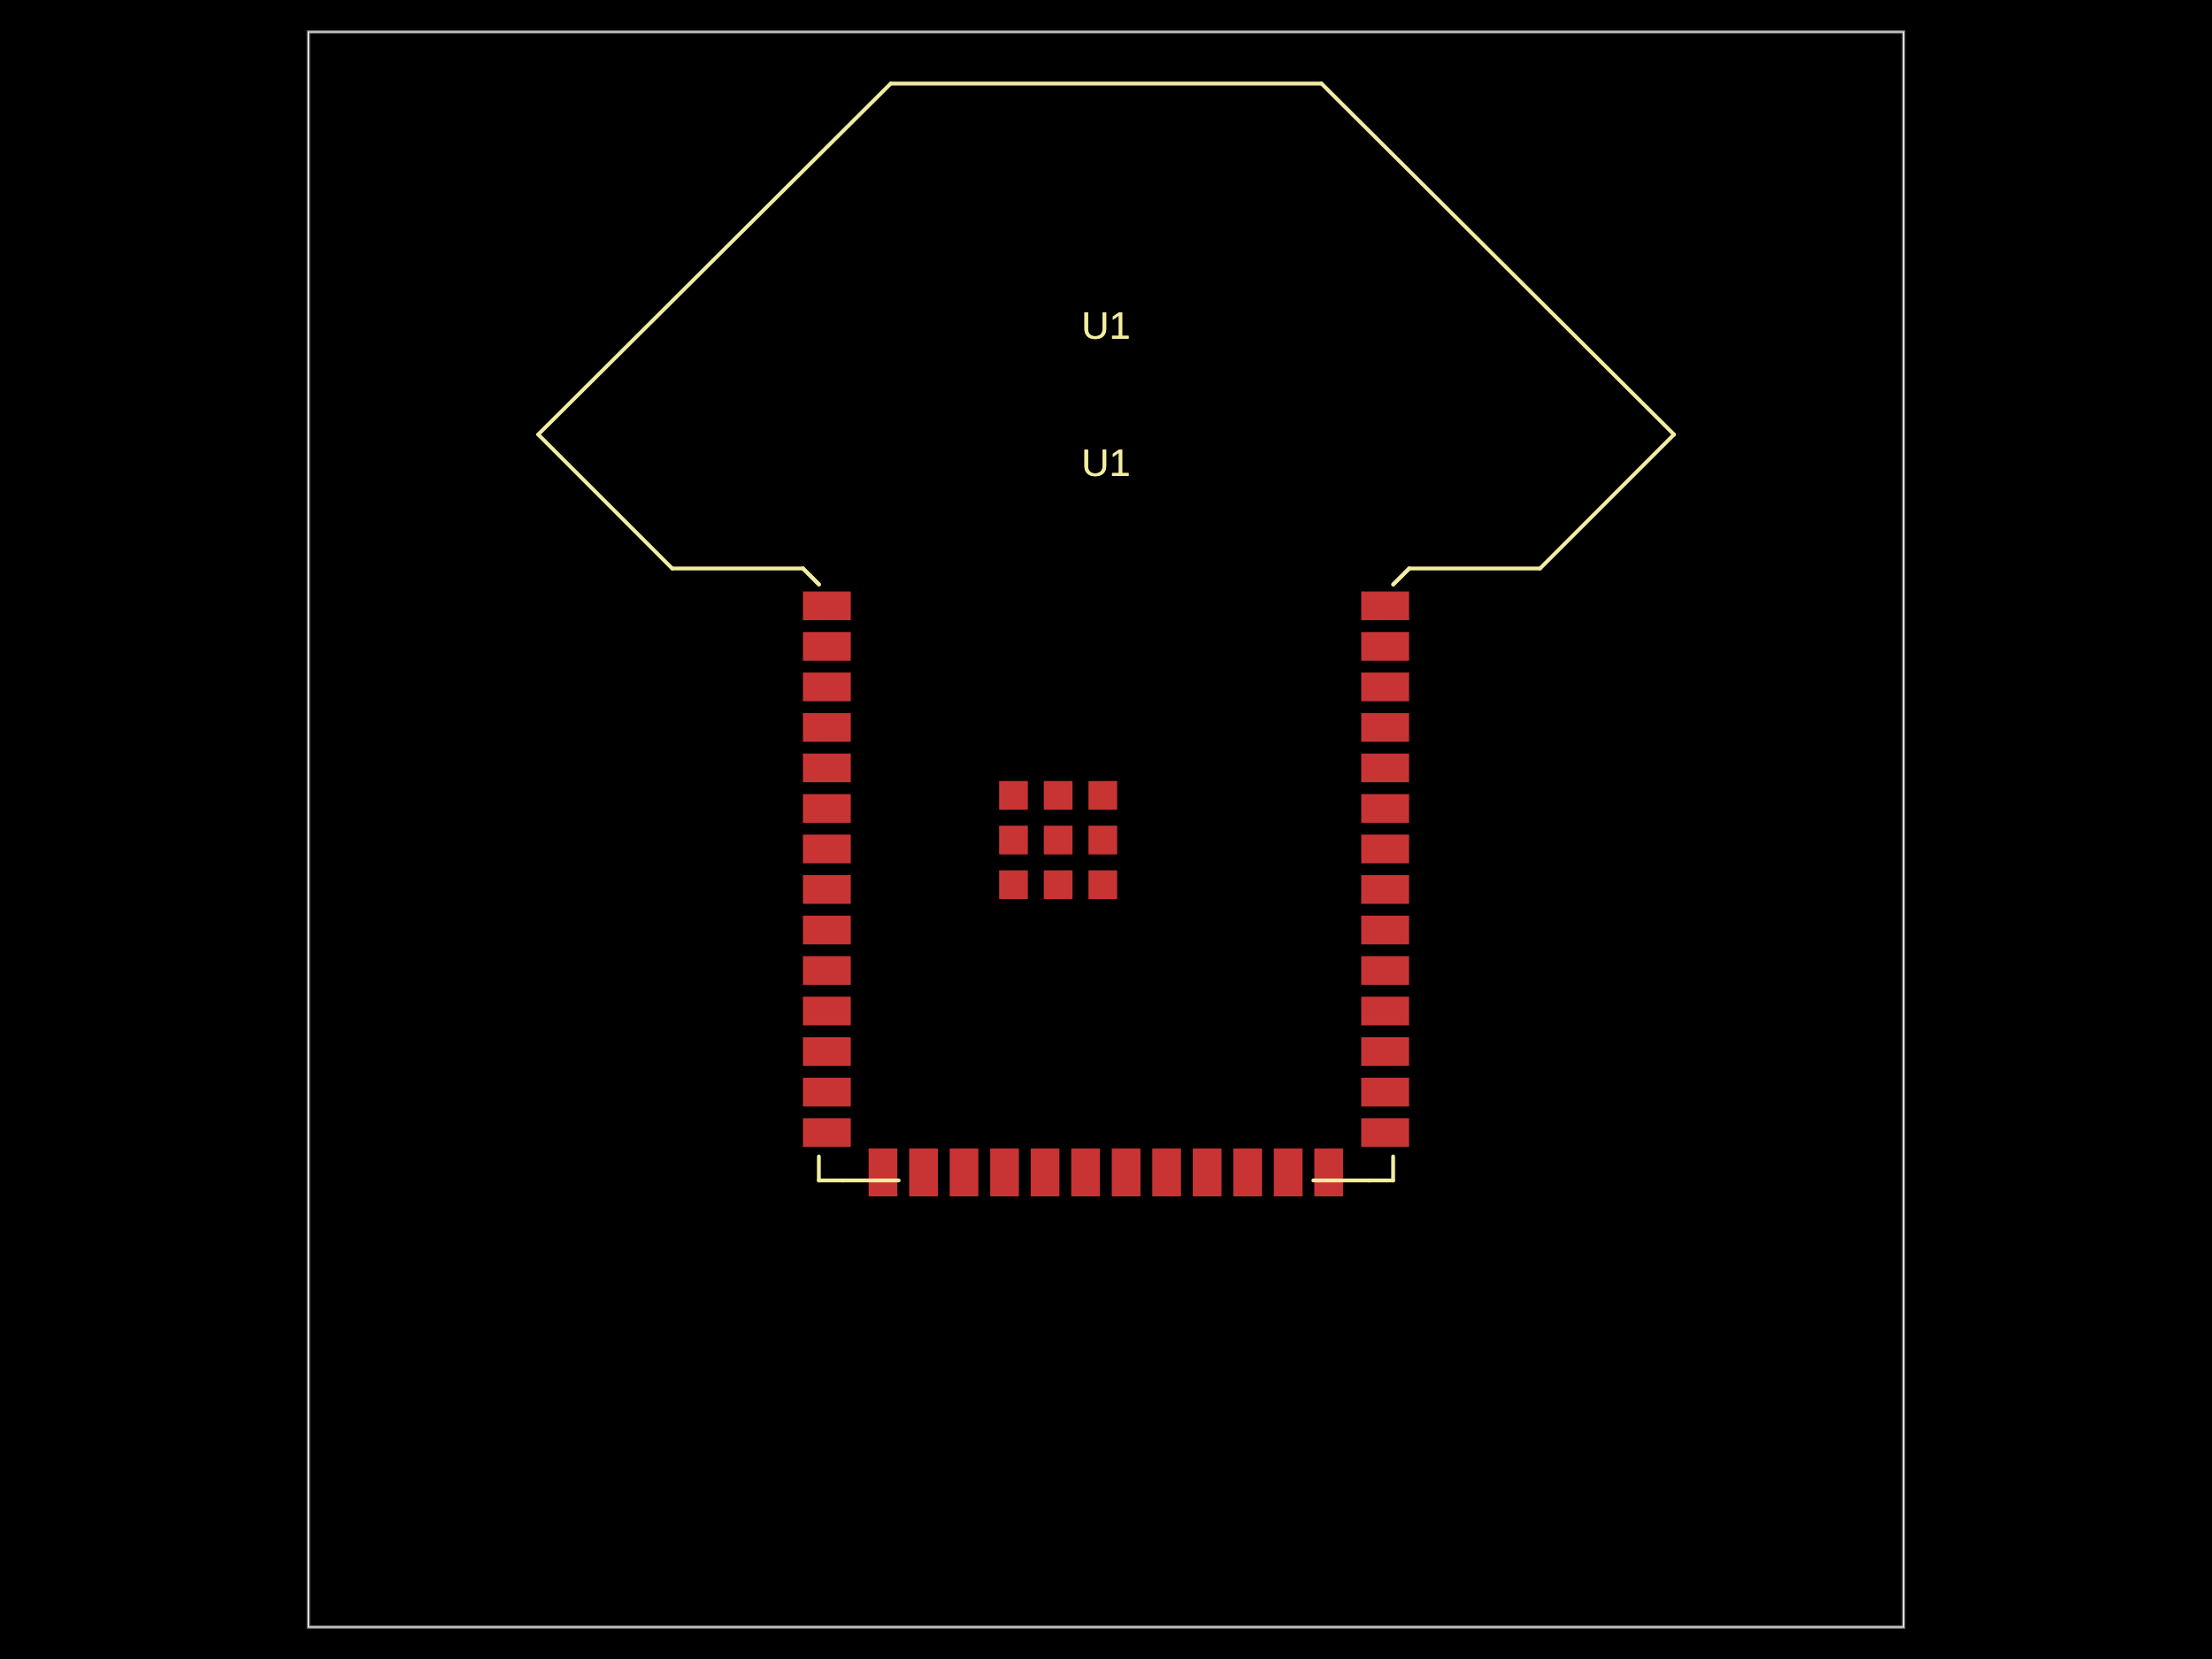
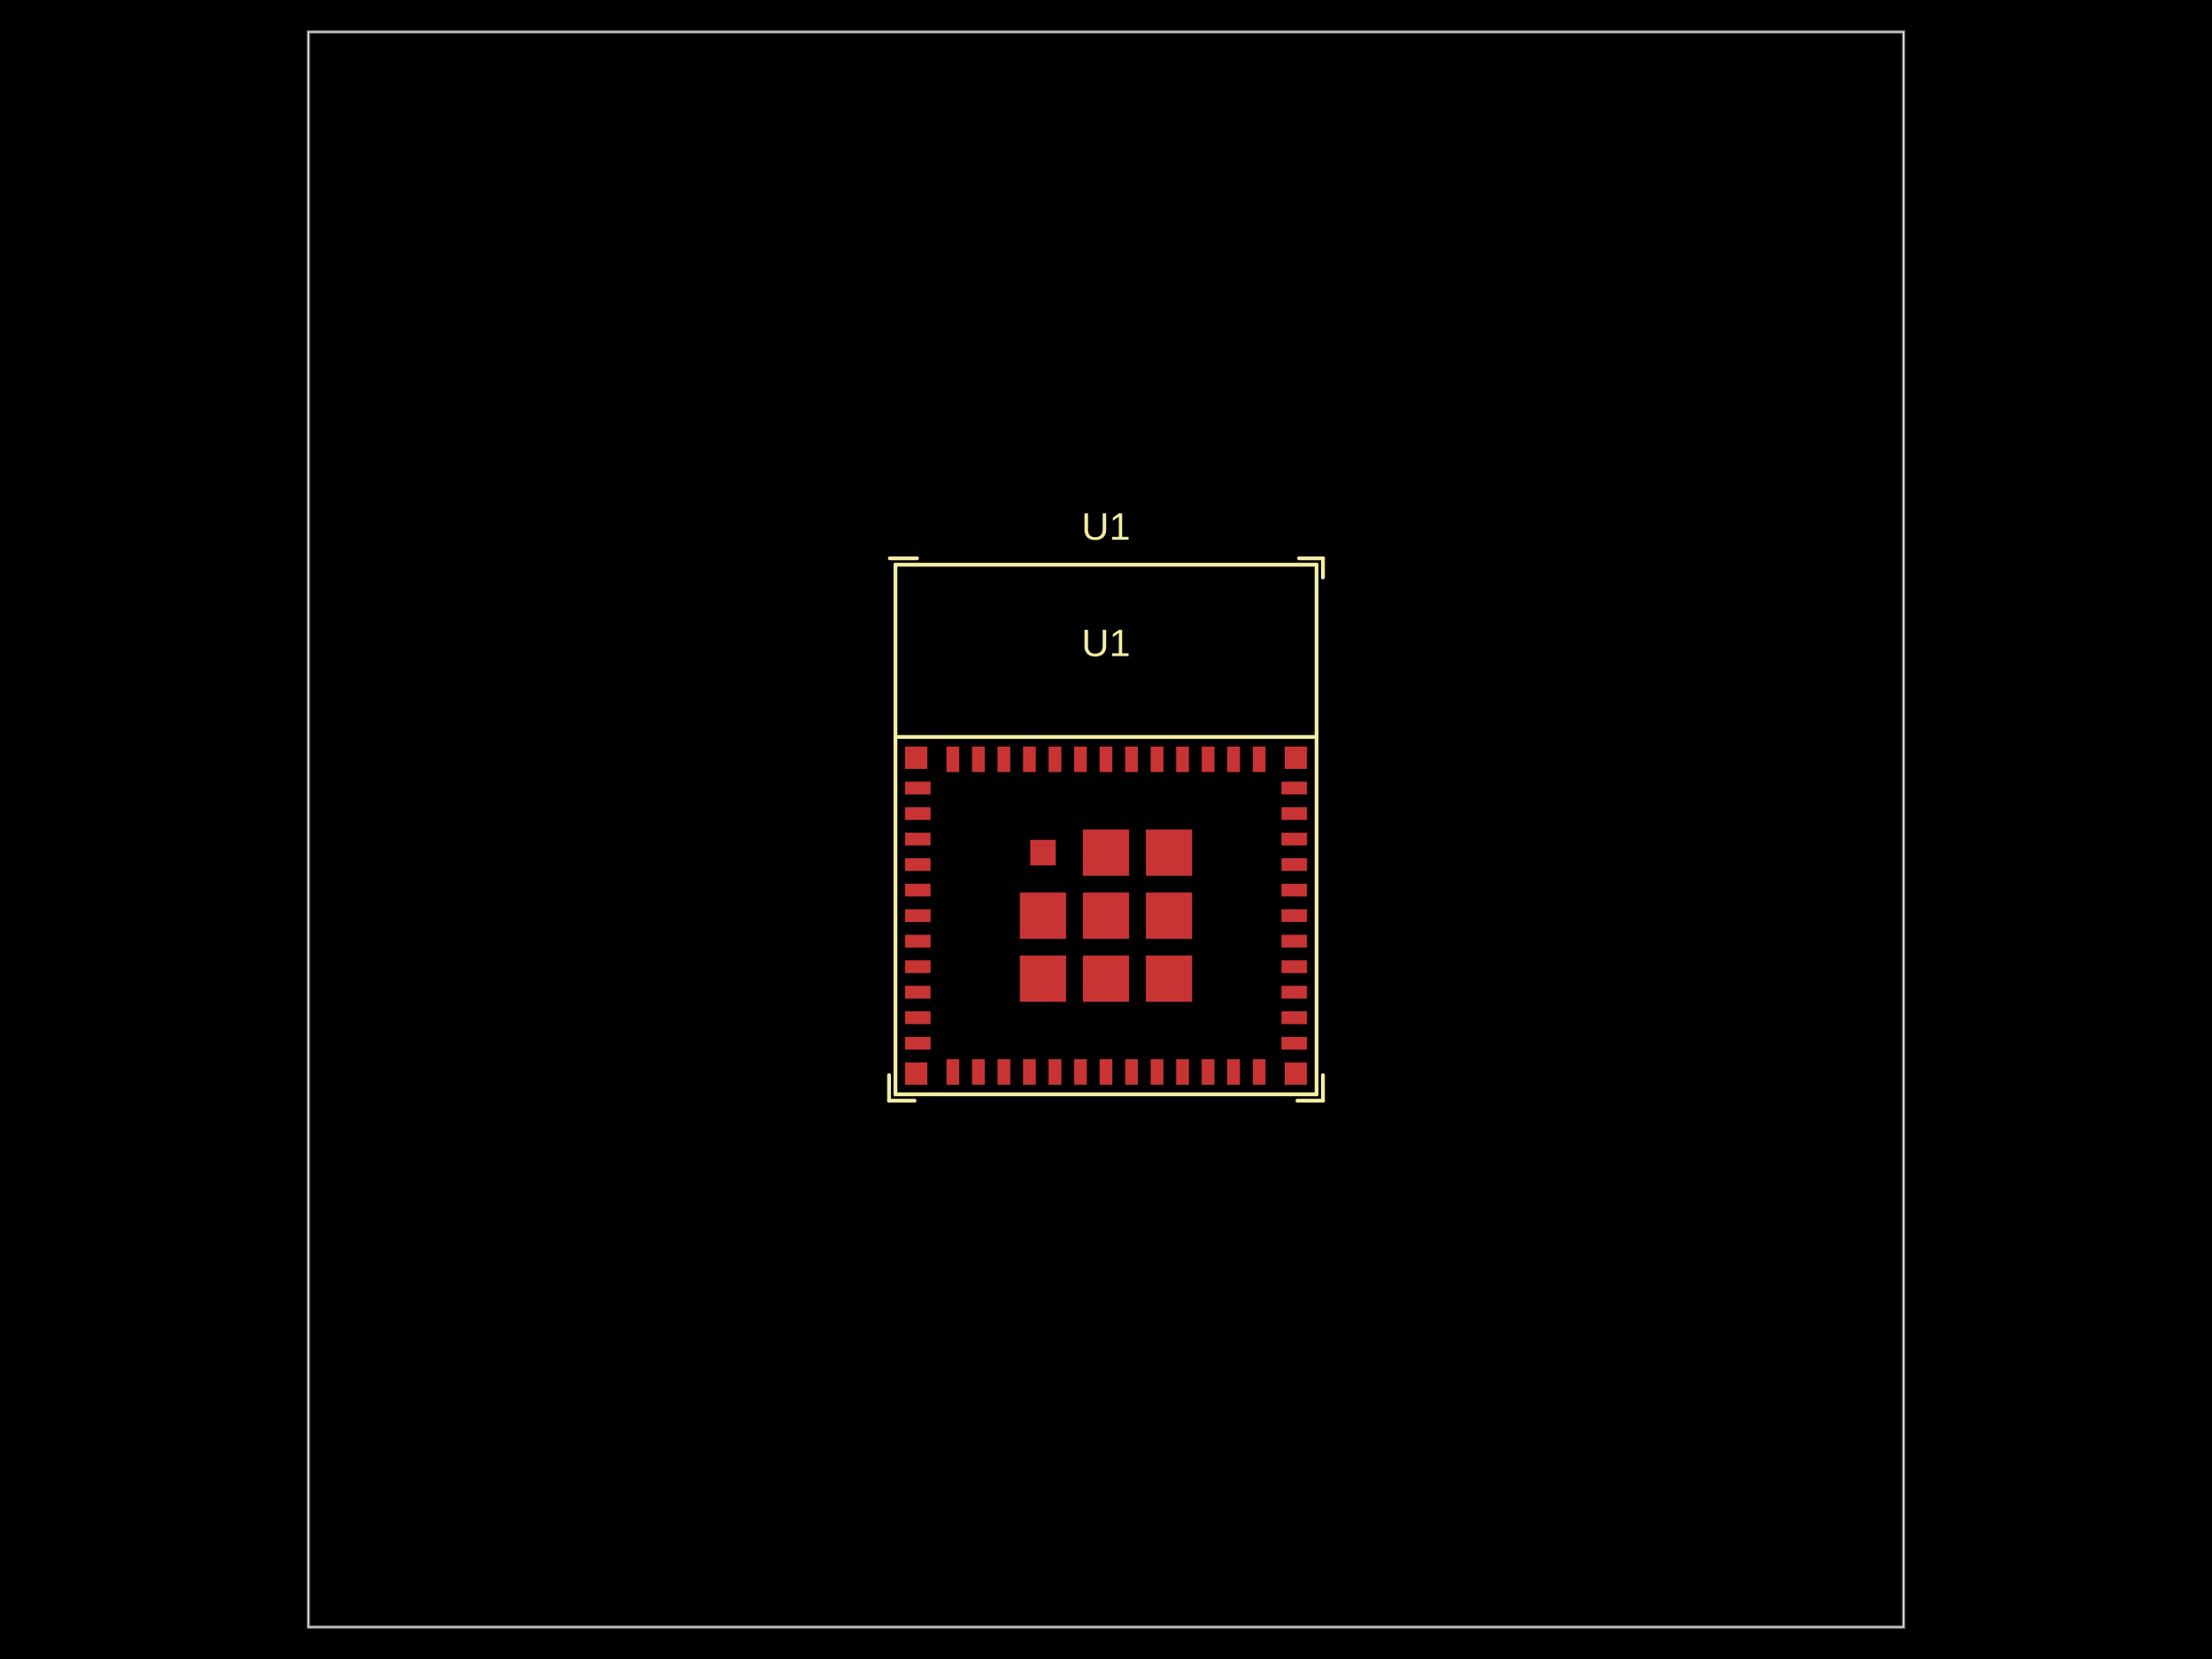
<svg xmlns="http://www.w3.org/2000/svg" width="800" height="600" data-software-used-string="@tscircuit/core@0.0.856">
  <style />
  <rect class="boundary" x="0" y="0" fill="#000" width="800" height="600" data-type="pcb_background" data-pcb-layer="global" />
  <rect class="pcb-boundary" fill="none" stroke="#fff" stroke-width="0.3" x="111.538" y="11.538" width="576.923" height="576.923" data-type="pcb_boundary" data-pcb-layer="global" />
  <path class="pcb-board" d="M 111.538 588.462 L 688.462 588.462 L 688.462 11.538 L 111.538 11.538 Z" fill="none" stroke="rgba(255, 255, 255, 0.5)" stroke-width="1.154" data-type="pcb_board" data-pcb-layer="board" />
-   <rect class="pcb-pad" fill="rgb(200, 52, 52)" x="290.385" y="213.923" width="17.308" height="10.385" data-type="pcb_smtpad" data-pcb-layer="top" />
-   <rect class="pcb-pad" fill="rgb(200, 52, 52)" x="290.385" y="228.577" width="17.308" height="10.385" data-type="pcb_smtpad" data-pcb-layer="top" />
-   <rect class="pcb-pad" fill="rgb(200, 52, 52)" x="290.385" y="243.231" width="17.308" height="10.385" data-type="pcb_smtpad" data-pcb-layer="top" />
-   <rect class="pcb-pad" fill="rgb(200, 52, 52)" x="290.385" y="257.885" width="17.308" height="10.385" data-type="pcb_smtpad" data-pcb-layer="top" />
-   <rect class="pcb-pad" fill="rgb(200, 52, 52)" x="290.385" y="272.538" width="17.308" height="10.385" data-type="pcb_smtpad" data-pcb-layer="top" />
-   <rect class="pcb-pad" fill="rgb(200, 52, 52)" x="290.385" y="287.192" width="17.308" height="10.385" data-type="pcb_smtpad" data-pcb-layer="top" />
-   <rect class="pcb-pad" fill="rgb(200, 52, 52)" x="290.385" y="301.846" width="17.308" height="10.385" data-type="pcb_smtpad" data-pcb-layer="top" />
-   <rect class="pcb-pad" fill="rgb(200, 52, 52)" x="290.385" y="316.5" width="17.308" height="10.385" data-type="pcb_smtpad" data-pcb-layer="top" />
-   <rect class="pcb-pad" fill="rgb(200, 52, 52)" x="290.385" y="331.154" width="17.308" height="10.385" data-type="pcb_smtpad" data-pcb-layer="top" />
-   <rect class="pcb-pad" fill="rgb(200, 52, 52)" x="290.385" y="345.808" width="17.308" height="10.385" data-type="pcb_smtpad" data-pcb-layer="top" />
-   <rect class="pcb-pad" fill="rgb(200, 52, 52)" x="290.385" y="360.462" width="17.308" height="10.385" data-type="pcb_smtpad" data-pcb-layer="top" />
-   <rect class="pcb-pad" fill="rgb(200, 52, 52)" x="290.385" y="375.115" width="17.308" height="10.385" data-type="pcb_smtpad" data-pcb-layer="top" />
-   <rect class="pcb-pad" fill="rgb(200, 52, 52)" x="290.385" y="389.769" width="17.308" height="10.385" data-type="pcb_smtpad" data-pcb-layer="top" />
-   <rect class="pcb-pad" fill="rgb(200, 52, 52)" x="290.385" y="404.423" width="17.308" height="10.385" data-type="pcb_smtpad" data-pcb-layer="top" />
-   <rect class="pcb-pad" fill="rgb(200, 52, 52)" x="314.154" y="415.385" width="10.385" height="17.308" data-type="pcb_smtpad" data-pcb-layer="top" />
-   <rect class="pcb-pad" fill="rgb(200, 52, 52)" x="328.808" y="415.385" width="10.385" height="17.308" data-type="pcb_smtpad" data-pcb-layer="top" />
-   <rect class="pcb-pad" fill="rgb(200, 52, 52)" x="343.462" y="415.385" width="10.385" height="17.308" data-type="pcb_smtpad" data-pcb-layer="top" />
-   <rect class="pcb-pad" fill="rgb(200, 52, 52)" x="358.115" y="415.385" width="10.385" height="17.308" data-type="pcb_smtpad" data-pcb-layer="top" />
-   <rect class="pcb-pad" fill="rgb(200, 52, 52)" x="372.769" y="415.385" width="10.385" height="17.308" data-type="pcb_smtpad" data-pcb-layer="top" />
-   <rect class="pcb-pad" fill="rgb(200, 52, 52)" x="387.423" y="415.385" width="10.385" height="17.308" data-type="pcb_smtpad" data-pcb-layer="top" />
-   <rect class="pcb-pad" fill="rgb(200, 52, 52)" x="402.077" y="415.385" width="10.385" height="17.308" data-type="pcb_smtpad" data-pcb-layer="top" />
-   <rect class="pcb-pad" fill="rgb(200, 52, 52)" x="416.731" y="415.385" width="10.385" height="17.308" data-type="pcb_smtpad" data-pcb-layer="top" />
-   <rect class="pcb-pad" fill="rgb(200, 52, 52)" x="431.385" y="415.385" width="10.385" height="17.308" data-type="pcb_smtpad" data-pcb-layer="top" />
-   <rect class="pcb-pad" fill="rgb(200, 52, 52)" x="446.038" y="415.385" width="10.385" height="17.308" data-type="pcb_smtpad" data-pcb-layer="top" />
-   <rect class="pcb-pad" fill="rgb(200, 52, 52)" x="460.692" y="415.385" width="10.385" height="17.308" data-type="pcb_smtpad" data-pcb-layer="top" />
-   <rect class="pcb-pad" fill="rgb(200, 52, 52)" x="475.346" y="415.385" width="10.385" height="17.308" data-type="pcb_smtpad" data-pcb-layer="top" />
-   <rect class="pcb-pad" fill="rgb(200, 52, 52)" x="492.308" y="404.423" width="17.308" height="10.385" data-type="pcb_smtpad" data-pcb-layer="top" />
-   <rect class="pcb-pad" fill="rgb(200, 52, 52)" x="492.308" y="389.769" width="17.308" height="10.385" data-type="pcb_smtpad" data-pcb-layer="top" />
-   <rect class="pcb-pad" fill="rgb(200, 52, 52)" x="492.308" y="375.115" width="17.308" height="10.385" data-type="pcb_smtpad" data-pcb-layer="top" />
-   <rect class="pcb-pad" fill="rgb(200, 52, 52)" x="492.308" y="360.462" width="17.308" height="10.385" data-type="pcb_smtpad" data-pcb-layer="top" />
-   <rect class="pcb-pad" fill="rgb(200, 52, 52)" x="492.308" y="345.808" width="17.308" height="10.385" data-type="pcb_smtpad" data-pcb-layer="top" />
-   <rect class="pcb-pad" fill="rgb(200, 52, 52)" x="492.308" y="331.154" width="17.308" height="10.385" data-type="pcb_smtpad" data-pcb-layer="top" />
-   <rect class="pcb-pad" fill="rgb(200, 52, 52)" x="492.308" y="316.5" width="17.308" height="10.385" data-type="pcb_smtpad" data-pcb-layer="top" />
-   <rect class="pcb-pad" fill="rgb(200, 52, 52)" x="492.308" y="301.846" width="17.308" height="10.385" data-type="pcb_smtpad" data-pcb-layer="top" />
-   <rect class="pcb-pad" fill="rgb(200, 52, 52)" x="492.308" y="287.192" width="17.308" height="10.385" data-type="pcb_smtpad" data-pcb-layer="top" />
-   <rect class="pcb-pad" fill="rgb(200, 52, 52)" x="492.308" y="272.538" width="17.308" height="10.385" data-type="pcb_smtpad" data-pcb-layer="top" />
-   <rect class="pcb-pad" fill="rgb(200, 52, 52)" x="492.308" y="257.885" width="17.308" height="10.385" data-type="pcb_smtpad" data-pcb-layer="top" />
-   <rect class="pcb-pad" fill="rgb(200, 52, 52)" x="492.308" y="243.231" width="17.308" height="10.385" data-type="pcb_smtpad" data-pcb-layer="top" />
-   <rect class="pcb-pad" fill="rgb(200, 52, 52)" x="492.308" y="228.577" width="17.308" height="10.385" data-type="pcb_smtpad" data-pcb-layer="top" />
-   <rect class="pcb-pad" fill="rgb(200, 52, 52)" x="492.308" y="213.923" width="17.308" height="10.385" data-type="pcb_smtpad" data-pcb-layer="top" />
-   <rect class="pcb-pad" fill="rgb(200, 52, 52)" x="361.346" y="282.462" width="10.385" height="10.385" data-type="pcb_smtpad" data-pcb-layer="top" />
-   <rect class="pcb-pad" fill="rgb(200, 52, 52)" x="361.346" y="298.615" width="10.385" height="10.385" data-type="pcb_smtpad" data-pcb-layer="top" />
-   <rect class="pcb-pad" fill="rgb(200, 52, 52)" x="361.346" y="314.769" width="10.385" height="10.385" data-type="pcb_smtpad" data-pcb-layer="top" />
-   <rect class="pcb-pad" fill="rgb(200, 52, 52)" x="377.5" y="282.462" width="10.385" height="10.385" data-type="pcb_smtpad" data-pcb-layer="top" />
-   <rect class="pcb-pad" fill="rgb(200, 52, 52)" x="377.5" y="298.615" width="10.385" height="10.385" data-type="pcb_smtpad" data-pcb-layer="top" />
-   <rect class="pcb-pad" fill="rgb(200, 52, 52)" x="377.5" y="314.769" width="10.385" height="10.385" data-type="pcb_smtpad" data-pcb-layer="top" />
-   <rect class="pcb-pad" fill="rgb(200, 52, 52)" x="393.654" y="282.462" width="10.385" height="10.385" data-type="pcb_smtpad" data-pcb-layer="top" />
-   <rect class="pcb-pad" fill="rgb(200, 52, 52)" x="393.654" y="298.615" width="10.385" height="10.385" data-type="pcb_smtpad" data-pcb-layer="top" />
-   <rect class="pcb-pad" fill="rgb(200, 52, 52)" x="393.654" y="314.769" width="10.385" height="10.385" data-type="pcb_smtpad" data-pcb-layer="top" />
-   <path class="pcb-silkscreen pcb-silkscreen-top" d="M 194.653 157.14 L 243.115 205.602" fill="none" stroke="#f2eda1" stroke-width="1.385" stroke-linecap="round" stroke-linejoin="round" data-pcb-component-id="pcb_component_0" data-pcb-silkscreen-path-id="pcb_silkscreen_path_0" data-type="pcb_silkscreen_path" data-pcb-layer="top" />
-   <path class="pcb-silkscreen pcb-silkscreen-top" d="M 243.115 205.602 L 290.423 205.602" fill="none" stroke="#f2eda1" stroke-width="1.385" stroke-linecap="round" stroke-linejoin="round" data-pcb-component-id="pcb_component_0" data-pcb-silkscreen-path-id="pcb_silkscreen_path_1" data-type="pcb_silkscreen_path" data-pcb-layer="top" />
-   <path class="pcb-silkscreen pcb-silkscreen-top" d="M 296.154 418.269 L 296.154 426.923" fill="none" stroke="#f2eda1" stroke-width="1.385" stroke-linecap="round" stroke-linejoin="round" data-pcb-component-id="pcb_component_0" data-pcb-silkscreen-path-id="pcb_silkscreen_path_2" data-type="pcb_silkscreen_path" data-pcb-layer="top" />
-   <path class="pcb-silkscreen pcb-silkscreen-top" d="M 296.154 426.923 L 304.808 426.923" fill="none" stroke="#f2eda1" stroke-width="1.385" stroke-linecap="round" stroke-linejoin="round" data-pcb-component-id="pcb_component_0" data-pcb-silkscreen-path-id="pcb_silkscreen_path_3" data-type="pcb_silkscreen_path" data-pcb-layer="top" />
-   <path class="pcb-silkscreen pcb-silkscreen-top" d="M 304.808 426.923 L 325 426.923" fill="none" stroke="#f2eda1" stroke-width="1.385" stroke-linecap="round" stroke-linejoin="round" data-pcb-component-id="pcb_component_0" data-pcb-silkscreen-path-id="pcb_silkscreen_path_4" data-type="pcb_silkscreen_path" data-pcb-layer="top" />
-   <path class="pcb-silkscreen pcb-silkscreen-top" d="M 322.153 30.217 L 194.653 157.14" fill="none" stroke="#f2eda1" stroke-width="1.385" stroke-linecap="round" stroke-linejoin="round" data-pcb-component-id="pcb_component_0" data-pcb-silkscreen-path-id="pcb_silkscreen_path_5" data-type="pcb_silkscreen_path" data-pcb-layer="top" />
-   <path class="pcb-silkscreen pcb-silkscreen-top" d="M 322.153 30.217 L 477.923 30.217" fill="none" stroke="#f2eda1" stroke-width="1.385" stroke-linecap="round" stroke-linejoin="round" data-pcb-component-id="pcb_component_0" data-pcb-silkscreen-path-id="pcb_silkscreen_path_6" data-type="pcb_silkscreen_path" data-pcb-layer="top" />
-   <path class="pcb-silkscreen pcb-silkscreen-top" d="M 495.192 426.923 L 475 426.923" fill="none" stroke="#f2eda1" stroke-width="1.385" stroke-linecap="round" stroke-linejoin="round" data-pcb-component-id="pcb_component_0" data-pcb-silkscreen-path-id="pcb_silkscreen_path_7" data-type="pcb_silkscreen_path" data-pcb-layer="top" />
-   <path class="pcb-silkscreen pcb-silkscreen-top" d="M 503.846 418.269 L 503.846 426.923" fill="none" stroke="#f2eda1" stroke-width="1.385" stroke-linecap="round" stroke-linejoin="round" data-pcb-component-id="pcb_component_0" data-pcb-silkscreen-path-id="pcb_silkscreen_path_8" data-type="pcb_silkscreen_path" data-pcb-layer="top" />
-   <path class="pcb-silkscreen pcb-silkscreen-top" d="M 503.846 426.923 L 495.192 426.923" fill="none" stroke="#f2eda1" stroke-width="1.385" stroke-linecap="round" stroke-linejoin="round" data-pcb-component-id="pcb_component_0" data-pcb-silkscreen-path-id="pcb_silkscreen_path_9" data-type="pcb_silkscreen_path" data-pcb-layer="top" />
-   <path class="pcb-silkscreen pcb-silkscreen-top" d="M 509.653 205.602 L 556.961 205.602" fill="none" stroke="#f2eda1" stroke-width="1.385" stroke-linecap="round" stroke-linejoin="round" data-pcb-component-id="pcb_component_0" data-pcb-silkscreen-path-id="pcb_silkscreen_path_10" data-type="pcb_silkscreen_path" data-pcb-layer="top" />
-   <path class="pcb-silkscreen pcb-silkscreen-top" d="M 556.961 205.602 L 605.423 157.14" fill="none" stroke="#f2eda1" stroke-width="1.385" stroke-linecap="round" stroke-linejoin="round" data-pcb-component-id="pcb_component_0" data-pcb-silkscreen-path-id="pcb_silkscreen_path_11" data-type="pcb_silkscreen_path" data-pcb-layer="top" />
-   <path class="pcb-silkscreen pcb-silkscreen-top" d="M 605.423 157.14 L 477.923 30.217" fill="none" stroke="#f2eda1" stroke-width="1.385" stroke-linecap="round" stroke-linejoin="round" data-pcb-component-id="pcb_component_0" data-pcb-silkscreen-path-id="pcb_silkscreen_path_12" data-type="pcb_silkscreen_path" data-pcb-layer="top" />
-   <path class="pcb-silkscreen pcb-silkscreen-top" d="M 290.423 205.602 L 296.192 211.371" fill="none" stroke="#f2eda1" stroke-width="1.385" stroke-linecap="round" stroke-linejoin="round" data-pcb-component-id="pcb_component_0" data-pcb-silkscreen-path-id="pcb_silkscreen_path_13" data-type="pcb_silkscreen_path" data-pcb-layer="top" />
-   <path class="pcb-silkscreen pcb-silkscreen-top" d="M 503.884 211.371 L 509.653 205.602" fill="none" stroke="#f2eda1" stroke-width="1.385" stroke-linecap="round" stroke-linejoin="round" data-pcb-component-id="pcb_component_0" data-pcb-silkscreen-path-id="pcb_silkscreen_path_14" data-type="pcb_silkscreen_path" data-pcb-layer="top" />
-   <path class="pcb-silkscreen pcb-silkscreen-top" d="M 290.423 205.602 L 296.192 211.371" fill="none" stroke="#f2eda1" stroke-width="1.385" stroke-linecap="round" stroke-linejoin="round" data-pcb-component-id="pcb_component_0" data-pcb-silkscreen-path-id="pcb_silkscreen_path_15" data-type="pcb_silkscreen_path" data-pcb-layer="top" />
-   <path class="pcb-silkscreen pcb-silkscreen-top" d="M 503.884 211.371 L 509.653 205.602" fill="none" stroke="#f2eda1" stroke-width="1.385" stroke-linecap="round" stroke-linejoin="round" data-pcb-component-id="pcb_component_0" data-pcb-silkscreen-path-id="pcb_silkscreen_path_16" data-type="pcb_silkscreen_path" data-pcb-layer="top" />
-   <text x="0" y="0" dx="0" dy="0" fill="#f2eda1" font-family="Arial, sans-serif" font-size="13.846" text-anchor="middle" dominant-baseline="central" transform="matrix(1,0,0,1,400,117.6923)" class="pcb-silkscreen-text pcb-silkscreen-top" data-pcb-silkscreen-text-id="pcb_component_0" stroke="none" data-type="pcb_silkscreen_text" data-pcb-layer="top">U1</text>
-   <text x="0" y="0" dx="0" dy="0" fill="#f2eda1" font-family="Arial, sans-serif" font-size="13.846" text-anchor="middle" dominant-baseline="central" transform="matrix(1,0,0,1,400,167.3077)" class="pcb-silkscreen-text pcb-silkscreen-top" data-pcb-silkscreen-text-id="pcb_component_0" stroke="none" data-type="pcb_silkscreen_text" data-pcb-layer="top">U1</text>
-   <text x="0" y="0" dx="0" dy="0" fill="#f2eda1" font-family="Arial, sans-serif" font-size="13.846" text-anchor="middle" dominant-baseline="central" transform="matrix(1,0,0,1,400,167.3077)" class="pcb-silkscreen-text pcb-silkscreen-top" data-pcb-silkscreen-text-id="pcb_component_0" stroke="none" data-type="pcb_silkscreen_text" data-pcb-layer="top">U1</text>
-   <text x="0" y="0" dx="0" dy="0" fill="#f2eda1" font-family="Arial, sans-serif" font-size="13.846" text-anchor="middle" dominant-baseline="central" transform="matrix(1,0,0,1,400,117.6923)" class="pcb-silkscreen-text pcb-silkscreen-top" data-pcb-silkscreen-text-id="pcb_component_0" stroke="none" data-type="pcb_silkscreen_text" data-pcb-layer="top">U1</text>
+   <rect class="pcb-pad" fill="rgb(200, 52, 52)" x="327.308" y="282.692" width="9.231" height="4.615" data-type="pcb_smtpad" data-pcb-layer="top" />
+   <rect class="pcb-pad" fill="rgb(200, 52, 52)" x="327.308" y="291.923" width="9.231" height="4.615" data-type="pcb_smtpad" data-pcb-layer="top" />
+   <rect class="pcb-pad" fill="rgb(200, 52, 52)" x="327.308" y="301.154" width="9.231" height="4.615" data-type="pcb_smtpad" data-pcb-layer="top" />
+   <rect class="pcb-pad" fill="rgb(200, 52, 52)" x="327.308" y="310.385" width="9.231" height="4.615" data-type="pcb_smtpad" data-pcb-layer="top" />
+   <rect class="pcb-pad" fill="rgb(200, 52, 52)" x="327.308" y="319.615" width="9.231" height="4.615" data-type="pcb_smtpad" data-pcb-layer="top" />
+   <rect class="pcb-pad" fill="rgb(200, 52, 52)" x="327.308" y="328.846" width="9.231" height="4.615" data-type="pcb_smtpad" data-pcb-layer="top" />
+   <rect class="pcb-pad" fill="rgb(200, 52, 52)" x="327.308" y="338.077" width="9.231" height="4.615" data-type="pcb_smtpad" data-pcb-layer="top" />
+   <rect class="pcb-pad" fill="rgb(200, 52, 52)" x="327.308" y="347.308" width="9.231" height="4.615" data-type="pcb_smtpad" data-pcb-layer="top" />
+   <rect class="pcb-pad" fill="rgb(200, 52, 52)" x="327.308" y="356.538" width="9.231" height="4.615" data-type="pcb_smtpad" data-pcb-layer="top" />
+   <rect class="pcb-pad" fill="rgb(200, 52, 52)" x="327.308" y="365.769" width="9.231" height="4.615" data-type="pcb_smtpad" data-pcb-layer="top" />
+   <rect class="pcb-pad" fill="rgb(200, 52, 52)" x="327.308" y="375" width="9.231" height="4.615" data-type="pcb_smtpad" data-pcb-layer="top" />
+   <rect class="pcb-pad" fill="rgb(200, 52, 52)" x="342.308" y="383.077" width="4.615" height="9.231" data-type="pcb_smtpad" data-pcb-layer="top" />
+   <rect class="pcb-pad" fill="rgb(200, 52, 52)" x="351.538" y="383.077" width="4.615" height="9.231" data-type="pcb_smtpad" data-pcb-layer="top" />
+   <rect class="pcb-pad" fill="rgb(200, 52, 52)" x="360.769" y="383.077" width="4.615" height="9.231" data-type="pcb_smtpad" data-pcb-layer="top" />
+   <rect class="pcb-pad" fill="rgb(200, 52, 52)" x="370" y="383.077" width="4.615" height="9.231" data-type="pcb_smtpad" data-pcb-layer="top" />
+   <rect class="pcb-pad" fill="rgb(200, 52, 52)" x="379.231" y="383.077" width="4.615" height="9.231" data-type="pcb_smtpad" data-pcb-layer="top" />
+   <rect class="pcb-pad" fill="rgb(200, 52, 52)" x="388.462" y="383.077" width="4.615" height="9.231" data-type="pcb_smtpad" data-pcb-layer="top" />
+   <rect class="pcb-pad" fill="rgb(200, 52, 52)" x="397.692" y="383.077" width="4.615" height="9.231" data-type="pcb_smtpad" data-pcb-layer="top" />
+   <rect class="pcb-pad" fill="rgb(200, 52, 52)" x="406.923" y="383.077" width="4.615" height="9.231" data-type="pcb_smtpad" data-pcb-layer="top" />
+   <rect class="pcb-pad" fill="rgb(200, 52, 52)" x="416.154" y="383.077" width="4.615" height="9.231" data-type="pcb_smtpad" data-pcb-layer="top" />
+   <rect class="pcb-pad" fill="rgb(200, 52, 52)" x="425.385" y="383.077" width="4.615" height="9.231" data-type="pcb_smtpad" data-pcb-layer="top" />
+   <rect class="pcb-pad" fill="rgb(200, 52, 52)" x="434.615" y="383.077" width="4.615" height="9.231" data-type="pcb_smtpad" data-pcb-layer="top" />
+   <rect class="pcb-pad" fill="rgb(200, 52, 52)" x="443.846" y="383.077" width="4.615" height="9.231" data-type="pcb_smtpad" data-pcb-layer="top" />
+   <rect class="pcb-pad" fill="rgb(200, 52, 52)" x="453.077" y="383.077" width="4.615" height="9.231" data-type="pcb_smtpad" data-pcb-layer="top" />
+   <rect class="pcb-pad" fill="rgb(200, 52, 52)" x="463.462" y="375" width="9.231" height="4.615" data-type="pcb_smtpad" data-pcb-layer="top" />
+   <rect class="pcb-pad" fill="rgb(200, 52, 52)" x="463.462" y="365.769" width="9.231" height="4.615" data-type="pcb_smtpad" data-pcb-layer="top" />
+   <rect class="pcb-pad" fill="rgb(200, 52, 52)" x="463.462" y="356.538" width="9.231" height="4.615" data-type="pcb_smtpad" data-pcb-layer="top" />
+   <rect class="pcb-pad" fill="rgb(200, 52, 52)" x="463.462" y="347.308" width="9.231" height="4.615" data-type="pcb_smtpad" data-pcb-layer="top" />
+   <rect class="pcb-pad" fill="rgb(200, 52, 52)" x="463.462" y="338.077" width="9.231" height="4.615" data-type="pcb_smtpad" data-pcb-layer="top" />
+   <rect class="pcb-pad" fill="rgb(200, 52, 52)" x="463.462" y="328.846" width="9.231" height="4.615" data-type="pcb_smtpad" data-pcb-layer="top" />
+   <rect class="pcb-pad" fill="rgb(200, 52, 52)" x="463.462" y="319.615" width="9.231" height="4.615" data-type="pcb_smtpad" data-pcb-layer="top" />
+   <rect class="pcb-pad" fill="rgb(200, 52, 52)" x="463.462" y="310.385" width="9.231" height="4.615" data-type="pcb_smtpad" data-pcb-layer="top" />
+   <rect class="pcb-pad" fill="rgb(200, 52, 52)" x="463.462" y="301.154" width="9.231" height="4.615" data-type="pcb_smtpad" data-pcb-layer="top" />
+   <rect class="pcb-pad" fill="rgb(200, 52, 52)" x="463.462" y="291.923" width="9.231" height="4.615" data-type="pcb_smtpad" data-pcb-layer="top" />
+   <rect class="pcb-pad" fill="rgb(200, 52, 52)" x="463.462" y="282.692" width="9.231" height="4.615" data-type="pcb_smtpad" data-pcb-layer="top" />
+   <rect class="pcb-pad" fill="rgb(200, 52, 52)" x="453.077" y="270" width="4.615" height="9.231" data-type="pcb_smtpad" data-pcb-layer="top" />
+   <rect class="pcb-pad" fill="rgb(200, 52, 52)" x="443.846" y="270" width="4.615" height="9.231" data-type="pcb_smtpad" data-pcb-layer="top" />
+   <rect class="pcb-pad" fill="rgb(200, 52, 52)" x="434.615" y="270" width="4.615" height="9.231" data-type="pcb_smtpad" data-pcb-layer="top" />
+   <rect class="pcb-pad" fill="rgb(200, 52, 52)" x="425.385" y="270" width="4.615" height="9.231" data-type="pcb_smtpad" data-pcb-layer="top" />
+   <rect class="pcb-pad" fill="rgb(200, 52, 52)" x="416.154" y="270" width="4.615" height="9.231" data-type="pcb_smtpad" data-pcb-layer="top" />
+   <rect class="pcb-pad" fill="rgb(200, 52, 52)" x="406.923" y="270" width="4.615" height="9.231" data-type="pcb_smtpad" data-pcb-layer="top" />
+   <rect class="pcb-pad" fill="rgb(200, 52, 52)" x="397.692" y="270" width="4.615" height="9.231" data-type="pcb_smtpad" data-pcb-layer="top" />
+   <rect class="pcb-pad" fill="rgb(200, 52, 52)" x="388.462" y="270" width="4.615" height="9.231" data-type="pcb_smtpad" data-pcb-layer="top" />
+   <rect class="pcb-pad" fill="rgb(200, 52, 52)" x="379.231" y="270" width="4.615" height="9.231" data-type="pcb_smtpad" data-pcb-layer="top" />
+   <rect class="pcb-pad" fill="rgb(200, 52, 52)" x="370" y="270" width="4.615" height="9.231" data-type="pcb_smtpad" data-pcb-layer="top" />
+   <rect class="pcb-pad" fill="rgb(200, 52, 52)" x="360.769" y="270" width="4.615" height="9.231" data-type="pcb_smtpad" data-pcb-layer="top" />
+   <rect class="pcb-pad" fill="rgb(200, 52, 52)" x="351.538" y="270" width="4.615" height="9.231" data-type="pcb_smtpad" data-pcb-layer="top" />
+   <rect class="pcb-pad" fill="rgb(200, 52, 52)" x="342.308" y="270" width="4.615" height="9.231" data-type="pcb_smtpad" data-pcb-layer="top" />
+   <rect class="pcb-pad" fill="rgb(200, 52, 52)" x="372.596" y="303.75" width="9.231" height="9.231" data-type="pcb_smtpad" data-pcb-layer="top" />
+   <rect class="pcb-pad" fill="rgb(200, 52, 52)" x="368.846" y="322.788" width="16.731" height="16.731" data-type="pcb_smtpad" data-pcb-layer="top" />
+   <rect class="pcb-pad" fill="rgb(200, 52, 52)" x="368.846" y="345.577" width="16.731" height="16.731" data-type="pcb_smtpad" data-pcb-layer="top" />
+   <rect class="pcb-pad" fill="rgb(200, 52, 52)" x="391.635" y="300" width="16.731" height="16.731" data-type="pcb_smtpad" data-pcb-layer="top" />
+   <rect class="pcb-pad" fill="rgb(200, 52, 52)" x="391.635" y="322.788" width="16.731" height="16.731" data-type="pcb_smtpad" data-pcb-layer="top" />
+   <rect class="pcb-pad" fill="rgb(200, 52, 52)" x="391.635" y="345.577" width="16.731" height="16.731" data-type="pcb_smtpad" data-pcb-layer="top" />
+   <rect class="pcb-pad" fill="rgb(200, 52, 52)" x="414.423" y="300" width="16.731" height="16.731" data-type="pcb_smtpad" data-pcb-layer="top" />
+   <rect class="pcb-pad" fill="rgb(200, 52, 52)" x="414.423" y="322.788" width="16.731" height="16.731" data-type="pcb_smtpad" data-pcb-layer="top" />
+   <rect class="pcb-pad" fill="rgb(200, 52, 52)" x="414.423" y="345.577" width="16.731" height="16.731" data-type="pcb_smtpad" data-pcb-layer="top" />
+   <rect class="pcb-pad" fill="rgb(200, 52, 52)" x="464.615" y="270" width="8.077" height="8.077" data-type="pcb_smtpad" data-pcb-layer="top" />
+   <rect class="pcb-pad" fill="rgb(200, 52, 52)" x="464.615" y="384.231" width="8.077" height="8.077" data-type="pcb_smtpad" data-pcb-layer="top" />
+   <rect class="pcb-pad" fill="rgb(200, 52, 52)" x="327.308" y="384.231" width="8.077" height="8.077" data-type="pcb_smtpad" data-pcb-layer="top" />
+   <rect class="pcb-pad" fill="rgb(200, 52, 52)" x="327.308" y="270" width="8.077" height="8.077" data-type="pcb_smtpad" data-pcb-layer="top" />
+   <path class="pcb-silkscreen pcb-silkscreen-top" d="M 321.538 388.846 L 321.538 398.077" fill="none" stroke="#f2eda1" stroke-width="1.385" stroke-linecap="round" stroke-linejoin="round" data-pcb-component-id="pcb_component_0" data-pcb-silkscreen-path-id="pcb_silkscreen_path_0" data-type="pcb_silkscreen_path" data-pcb-layer="top" />
+   <path class="pcb-silkscreen pcb-silkscreen-top" d="M 321.538 398.077 L 330.769 398.077" fill="none" stroke="#f2eda1" stroke-width="1.385" stroke-linecap="round" stroke-linejoin="round" data-pcb-component-id="pcb_component_0" data-pcb-silkscreen-path-id="pcb_silkscreen_path_1" data-type="pcb_silkscreen_path" data-pcb-layer="top" />
+   <path class="pcb-silkscreen pcb-silkscreen-top" d="M 323.846 204.231 L 476.154 204.231" fill="none" stroke="#f2eda1" stroke-width="1.385" stroke-linecap="round" stroke-linejoin="round" data-pcb-component-id="pcb_component_0" data-pcb-silkscreen-path-id="pcb_silkscreen_path_2" data-type="pcb_silkscreen_path" data-pcb-layer="top" />
+   <path class="pcb-silkscreen pcb-silkscreen-top" d="M 323.846 266.538 L 476.154 266.538" fill="none" stroke="#f2eda1" stroke-width="1.385" stroke-linecap="round" stroke-linejoin="round" data-pcb-component-id="pcb_component_0" data-pcb-silkscreen-path-id="pcb_silkscreen_path_3" data-type="pcb_silkscreen_path" data-pcb-layer="top" />
+   <path class="pcb-silkscreen pcb-silkscreen-top" d="M 323.846 395.769 L 323.846 204.231" fill="none" stroke="#f2eda1" stroke-width="1.385" stroke-linecap="round" stroke-linejoin="round" data-pcb-component-id="pcb_component_0" data-pcb-silkscreen-path-id="pcb_silkscreen_path_4" data-type="pcb_silkscreen_path" data-pcb-layer="top" />
+   <path class="pcb-silkscreen pcb-silkscreen-top" d="M 331.635 201.923 L 321.827 201.923" fill="none" stroke="#f2eda1" stroke-width="1.385" stroke-linecap="round" stroke-linejoin="round" data-pcb-component-id="pcb_component_0" data-pcb-silkscreen-path-id="pcb_silkscreen_path_5" data-type="pcb_silkscreen_path" data-pcb-layer="top" />
+   <path class="pcb-silkscreen pcb-silkscreen-top" d="M 469.808 201.923 L 478.462 201.923" fill="none" stroke="#f2eda1" stroke-width="1.385" stroke-linecap="round" stroke-linejoin="round" data-pcb-component-id="pcb_component_0" data-pcb-silkscreen-path-id="pcb_silkscreen_path_6" data-type="pcb_silkscreen_path" data-pcb-layer="top" />
+   <path class="pcb-silkscreen pcb-silkscreen-top" d="M 476.154 204.231 L 476.154 395.769" fill="none" stroke="#f2eda1" stroke-width="1.385" stroke-linecap="round" stroke-linejoin="round" data-pcb-component-id="pcb_component_0" data-pcb-silkscreen-path-id="pcb_silkscreen_path_7" data-type="pcb_silkscreen_path" data-pcb-layer="top" />
+   <path class="pcb-silkscreen pcb-silkscreen-top" d="M 476.154 395.769 L 323.846 395.769" fill="none" stroke="#f2eda1" stroke-width="1.385" stroke-linecap="round" stroke-linejoin="round" data-pcb-component-id="pcb_component_0" data-pcb-silkscreen-path-id="pcb_silkscreen_path_8" data-type="pcb_silkscreen_path" data-pcb-layer="top" />
+   <path class="pcb-silkscreen pcb-silkscreen-top" d="M 478.462 201.923 L 478.462 208.846" fill="none" stroke="#f2eda1" stroke-width="1.385" stroke-linecap="round" stroke-linejoin="round" data-pcb-component-id="pcb_component_0" data-pcb-silkscreen-path-id="pcb_silkscreen_path_9" data-type="pcb_silkscreen_path" data-pcb-layer="top" />
+   <path class="pcb-silkscreen pcb-silkscreen-top" d="M 478.462 388.846 L 478.462 398.077" fill="none" stroke="#f2eda1" stroke-width="1.385" stroke-linecap="round" stroke-linejoin="round" data-pcb-component-id="pcb_component_0" data-pcb-silkscreen-path-id="pcb_silkscreen_path_10" data-type="pcb_silkscreen_path" data-pcb-layer="top" />
+   <path class="pcb-silkscreen pcb-silkscreen-top" d="M 478.462 398.077 L 469.231 398.077" fill="none" stroke="#f2eda1" stroke-width="1.385" stroke-linecap="round" stroke-linejoin="round" data-pcb-component-id="pcb_component_0" data-pcb-silkscreen-path-id="pcb_silkscreen_path_11" data-type="pcb_silkscreen_path" data-pcb-layer="top" />
+   <text x="0" y="0" dx="0" dy="0" fill="#f2eda1" font-family="Arial, sans-serif" font-size="13.846" text-anchor="middle" dominant-baseline="central" transform="matrix(1,0,0,1,400,190.3846)" class="pcb-silkscreen-text pcb-silkscreen-top" data-pcb-silkscreen-text-id="pcb_component_0" stroke="none" data-type="pcb_silkscreen_text" data-pcb-layer="top">U1</text>
+   <text x="0" y="0" dx="0" dy="0" fill="#f2eda1" font-family="Arial, sans-serif" font-size="13.846" text-anchor="middle" dominant-baseline="central" transform="matrix(1,0,0,1,400,232.5)" class="pcb-silkscreen-text pcb-silkscreen-top" data-pcb-silkscreen-text-id="pcb_component_0" stroke="none" data-type="pcb_silkscreen_text" data-pcb-layer="top">U1</text>
</svg>
